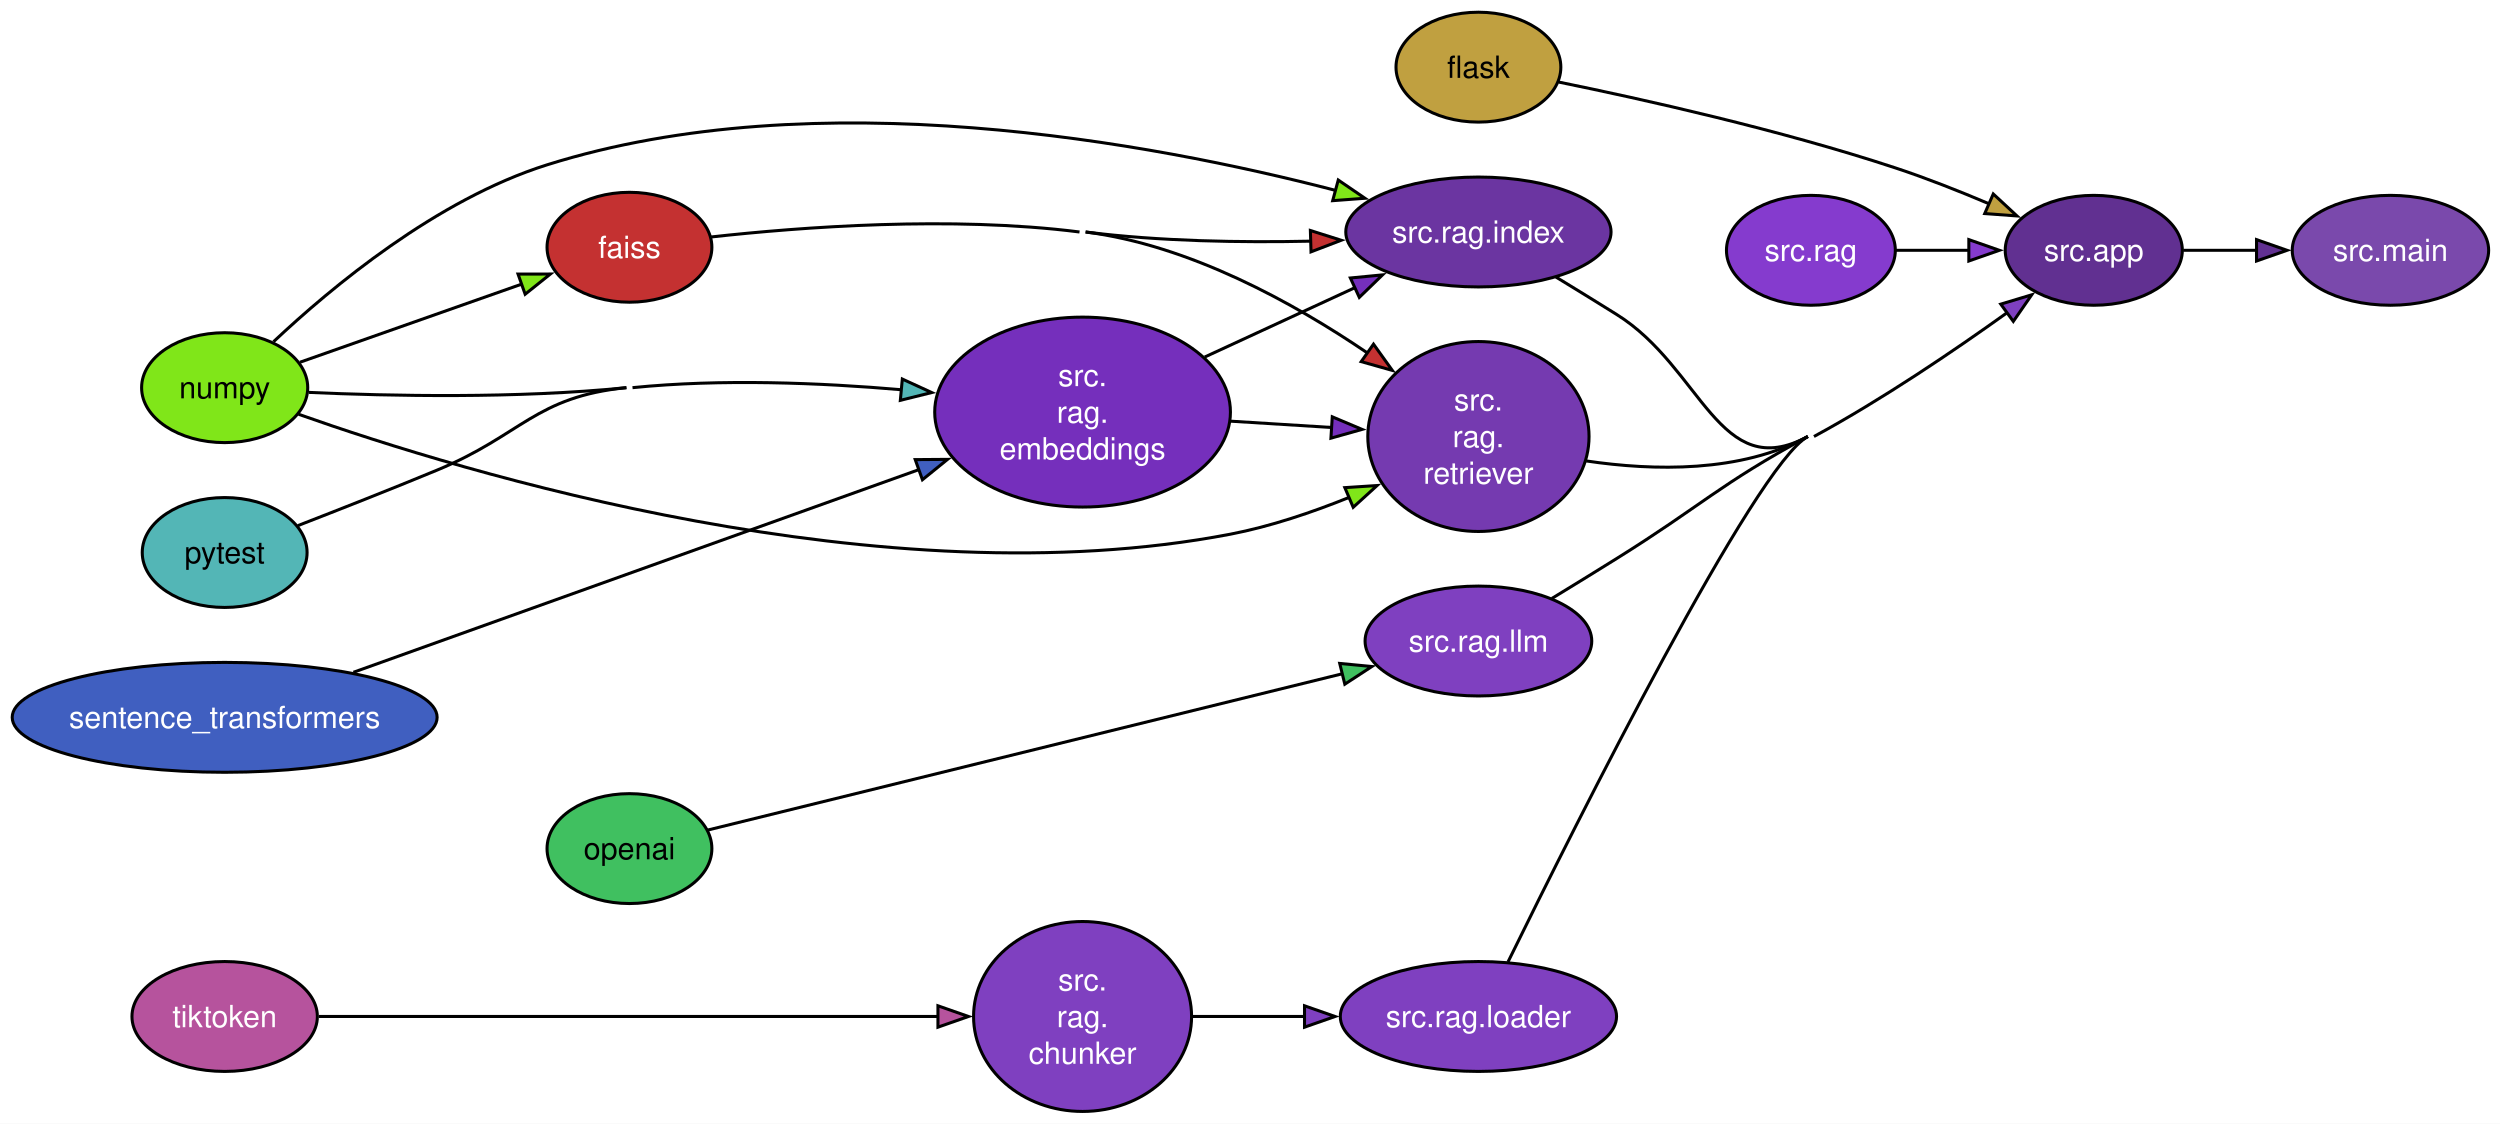
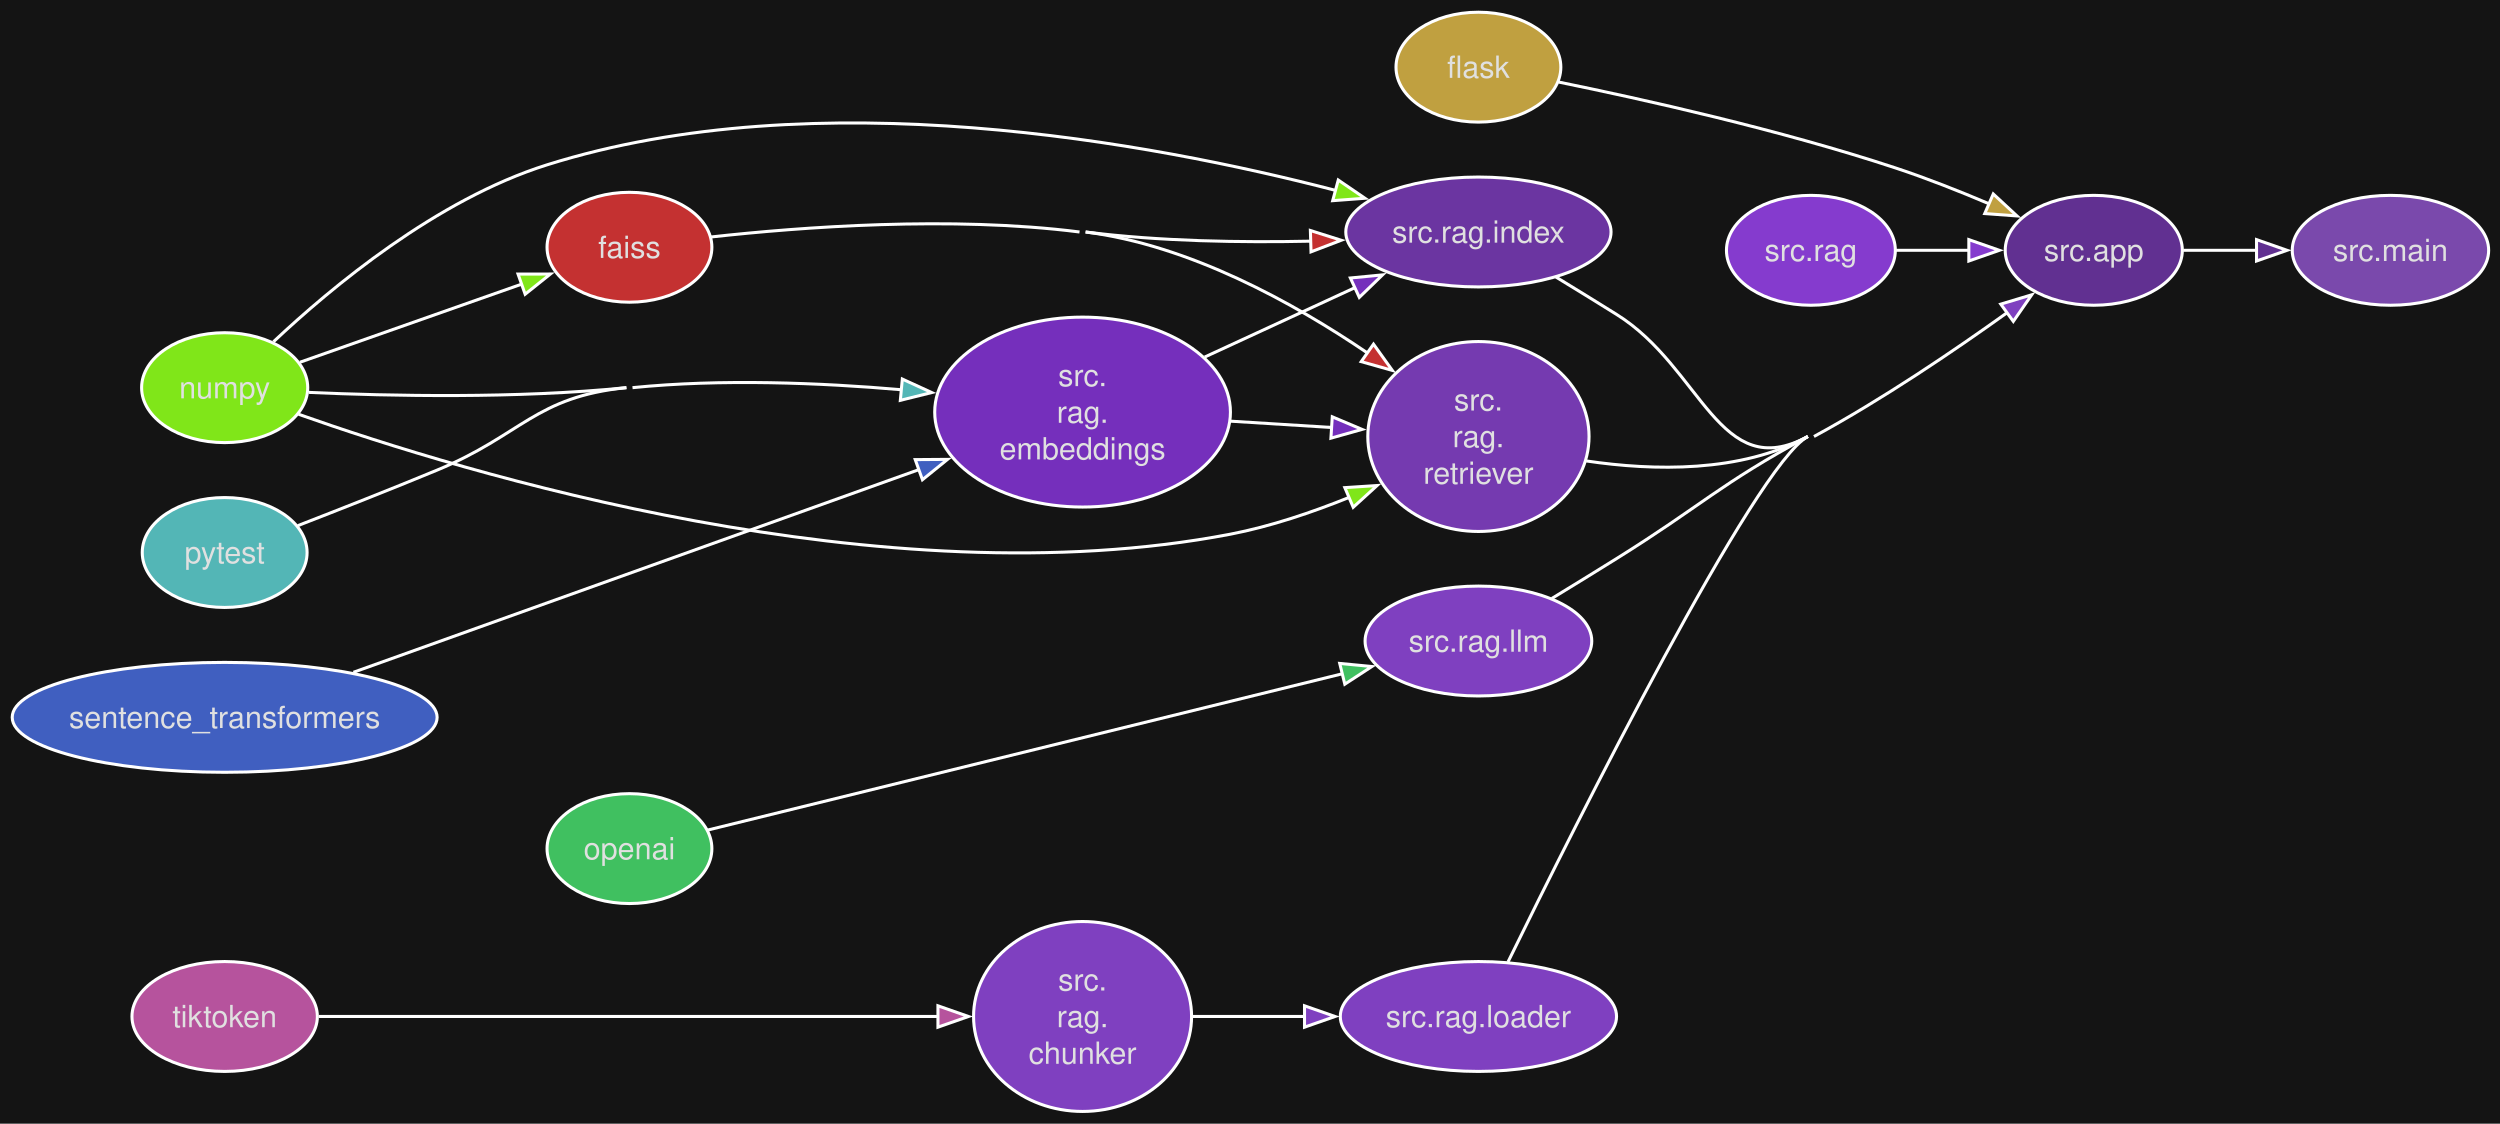
- <svg xmlns="http://www.w3.org/2000/svg" width="819pt" height="368pt" viewBox="0.00 0.00 819.00 368.00">
+ <svg xmlns="http://www.w3.org/2000/svg" style="background-color:#141414" width="819pt" height="368pt" viewBox="0.00 0.00 819.00 368.00">
  <g id="graph0" class="graph" transform="scale(1 1) rotate(0) translate(4 364.11)">
    <style>.edge&gt;path:hover{stroke-width:8}</style>
-     <polygon fill="white" stroke="none" points="-4,4 -4,-364.11 815.28,-364.11 815.28,4 -4,4" />
+     <polygon fill="#141414" stroke="none" points="-4,4 -4,-364.11 815.28,-364.11 815.28,4 -4,4" />
    <g id="node1" class="node">
      <style>.edge&gt;path:hover{stroke-width:8}</style>
-       <ellipse fill="#c43131" stroke="black" cx="202.21" cy="-283.11" rx="27" ry="18" />
-       <text xml:space="preserve" text-anchor="middle" x="202.21" y="-279.61" font-family="Helvetica,sans-Serif" font-size="10.00" fill="#ffffff">faiss</text>
+       <ellipse fill="#c43131" stroke="#ffffff" cx="202.21" cy="-283.11" rx="27" ry="18" />
+       <text xml:space="preserve" text-anchor="middle" x="202.21" y="-279.61" font-family="Helvetica,sans-Serif" font-size="10.00" fill="#e0e0e0">faiss</text>
    </g>
    <g id="node12" class="node">
      <style>.edge&gt;path:hover{stroke-width:8}</style>
-       <ellipse fill="#6b35a1" stroke="black" cx="480.33" cy="-288.11" rx="43.45" ry="18" />
-       <text xml:space="preserve" text-anchor="middle" x="480.33" y="-284.61" font-family="Helvetica,sans-Serif" font-size="10.00" fill="#ffffff">src.rag.index</text>
+       <ellipse fill="#6b35a1" stroke="#ffffff" cx="480.33" cy="-288.11" rx="43.45" ry="18" />
+       <text xml:space="preserve" text-anchor="middle" x="480.33" y="-284.61" font-family="Helvetica,sans-Serif" font-size="10.00" fill="#e0e0e0">src.rag.index</text>
    </g>
    <g id="edge1" class="edge">
      <style>.edge&gt;path:hover{stroke-width:8}</style>
-       <path fill="none" stroke="black" d="M351.65,-288.11C375.82,-285.04 402.78,-284.61 425.67,-285.11" />
-       <polygon fill="#c43131" stroke="black" points="425.28,-288.6 435.38,-285.4 425.49,-281.61 425.28,-288.6" />
+       <path fill="none" stroke="#ffffff" d="M351.65,-288.11C375.82,-285.04 402.78,-284.61 425.67,-285.11" />
+       <polygon fill="#c43131" stroke="#ffffff" points="425.28,-288.6 435.38,-285.4 425.49,-281.61 425.28,-288.6" />
    </g>
    <g id="node15" class="node">
      <style>.edge&gt;path:hover{stroke-width:8}</style>
-       <ellipse fill="#753ab0" stroke="black" cx="480.33" cy="-221.11" rx="36.24" ry="31.11" />
-       <text xml:space="preserve" text-anchor="middle" x="480.33" y="-229.61" font-family="Helvetica,sans-Serif" font-size="10.00" fill="#ffffff">src.</text>
-       <text xml:space="preserve" text-anchor="middle" x="480.33" y="-217.61" font-family="Helvetica,sans-Serif" font-size="10.00" fill="#ffffff">rag.</text>
-       <text xml:space="preserve" text-anchor="middle" x="480.33" y="-205.61" font-family="Helvetica,sans-Serif" font-size="10.00" fill="#ffffff">retriever</text>
+       <ellipse fill="#753ab0" stroke="#ffffff" cx="480.33" cy="-221.11" rx="36.24" ry="31.11" />
+       <text xml:space="preserve" text-anchor="middle" x="480.33" y="-229.61" font-family="Helvetica,sans-Serif" font-size="10.00" fill="#e0e0e0">src.</text>
+       <text xml:space="preserve" text-anchor="middle" x="480.33" y="-217.61" font-family="Helvetica,sans-Serif" font-size="10.00" fill="#e0e0e0">rag.</text>
+       <text xml:space="preserve" text-anchor="middle" x="480.33" y="-205.61" font-family="Helvetica,sans-Serif" font-size="10.00" fill="#e0e0e0">retriever</text>
    </g>
    <g id="edge2" class="edge">
      <style>.edge&gt;path:hover{stroke-width:8}</style>
-       <path fill="none" stroke="black" d="M351.65,-288.11C385.63,-283.79 419.76,-264.95 444.18,-248.34" />
-       <polygon fill="#c43131" stroke="black" points="445.96,-251.37 452.13,-242.76 441.93,-245.64 445.96,-251.37" />
-       <path fill="none" stroke="black" d="M228.98,-286.48C258.32,-289.73 307.63,-293.45 349.65,-288.11" />
+       <path fill="none" stroke="#ffffff" d="M351.65,-288.11C385.63,-283.79 419.76,-264.95 444.18,-248.34" />
+       <polygon fill="#c43131" stroke="#ffffff" points="445.96,-251.37 452.13,-242.76 441.93,-245.64 445.96,-251.37" />
+       <path fill="none" stroke="#ffffff" d="M228.98,-286.48C258.32,-289.73 307.63,-293.45 349.65,-288.11" />
    </g>
    <g id="node2" class="node">
      <style>.edge&gt;path:hover{stroke-width:8}</style>
-       <ellipse fill="#c0a040" stroke="black" cx="480.33" cy="-342.11" rx="27" ry="18" />
-       <text xml:space="preserve" text-anchor="middle" x="480.33" y="-338.61" font-family="Helvetica,sans-Serif" font-size="10.00" fill="#000000">flask</text>
+       <ellipse fill="#c0a040" stroke="#ffffff" cx="480.33" cy="-342.11" rx="27" ry="18" />
+       <text xml:space="preserve" text-anchor="middle" x="480.33" y="-338.61" font-family="Helvetica,sans-Serif" font-size="10.00" fill="#e0e0e0">flask</text>
    </g>
    <g id="node7" class="node">
      <style>.edge&gt;path:hover{stroke-width:8}</style>
-       <ellipse fill="#613091" stroke="black" cx="681.92" cy="-282.11" rx="29.01" ry="18" />
-       <text xml:space="preserve" text-anchor="middle" x="681.92" y="-278.61" font-family="Helvetica,sans-Serif" font-size="10.00" fill="#ffffff">src.app</text>
+       <ellipse fill="#613091" stroke="#ffffff" cx="681.92" cy="-282.11" rx="29.01" ry="18" />
+       <text xml:space="preserve" text-anchor="middle" x="681.92" y="-278.61" font-family="Helvetica,sans-Serif" font-size="10.00" fill="#e0e0e0">src.app</text>
    </g>
    <g id="edge3" class="edge">
      <style>.edge&gt;path:hover{stroke-width:8}</style>
-       <path fill="none" stroke="black" d="M506.66,-337.22C534.15,-331.61 579.18,-321.57 616.91,-309.11 627.06,-305.76 637.86,-301.49 647.63,-297.34" />
-       <polygon fill="#c0a040" stroke="black" points="648.99,-300.57 656.76,-293.37 646.2,-294.15 648.99,-300.57" />
+       <path fill="none" stroke="#ffffff" d="M506.66,-337.22C534.15,-331.61 579.18,-321.57 616.91,-309.11 627.06,-305.76 637.86,-301.49 647.63,-297.34" />
+       <polygon fill="#c0a040" stroke="#ffffff" points="648.99,-300.57 656.76,-293.37 646.2,-294.15 648.99,-300.57" />
    </g>
    <g id="node3" class="node">
      <style>.edge&gt;path:hover{stroke-width:8}</style>
-       <ellipse fill="#80e619" stroke="black" cx="69.6" cy="-237.11" rx="27.21" ry="18" />
-       <text xml:space="preserve" text-anchor="middle" x="69.6" y="-233.61" font-family="Helvetica,sans-Serif" font-size="10.00" fill="#000000">numpy</text>
+       <ellipse fill="#80e619" stroke="#ffffff" cx="69.6" cy="-237.11" rx="27.21" ry="18" />
+       <text xml:space="preserve" text-anchor="middle" x="69.6" y="-233.61" font-family="Helvetica,sans-Serif" font-size="10.00" fill="#e0e0e0">numpy</text>
    </g>
    <g id="edge4" class="edge">
      <style>.edge&gt;path:hover{stroke-width:8}</style>
-       <path fill="none" stroke="black" d="M94.26,-245.44C114.6,-252.61 144.19,-263.03 167.1,-271.1" />
-       <polygon fill="#80e619" stroke="black" points="165.71,-274.32 176.31,-274.34 168.04,-267.72 165.71,-274.32" />
+       <path fill="none" stroke="#ffffff" d="M94.26,-245.44C114.6,-252.61 144.19,-263.03 167.1,-271.1" />
+       <polygon fill="#80e619" stroke="#ffffff" points="165.71,-274.32 176.31,-274.34 168.04,-267.72 165.71,-274.32" />
    </g>
    <g id="node11" class="node">
      <style>.edge&gt;path:hover{stroke-width:8}</style>
-       <ellipse fill="#752fbc" stroke="black" cx="350.65" cy="-229.11" rx="48.44" ry="31.11" />
-       <text xml:space="preserve" text-anchor="middle" x="350.65" y="-237.61" font-family="Helvetica,sans-Serif" font-size="10.00" fill="#ffffff">src.</text>
-       <text xml:space="preserve" text-anchor="middle" x="350.65" y="-225.61" font-family="Helvetica,sans-Serif" font-size="10.00" fill="#ffffff">rag.</text>
-       <text xml:space="preserve" text-anchor="middle" x="350.65" y="-213.61" font-family="Helvetica,sans-Serif" font-size="10.00" fill="#ffffff">embeddings</text>
+       <ellipse fill="#752fbc" stroke="#ffffff" cx="350.65" cy="-229.11" rx="48.44" ry="31.11" />
+       <text xml:space="preserve" text-anchor="middle" x="350.65" y="-237.61" font-family="Helvetica,sans-Serif" font-size="10.00" fill="#e0e0e0">src.</text>
+       <text xml:space="preserve" text-anchor="middle" x="350.65" y="-225.61" font-family="Helvetica,sans-Serif" font-size="10.00" fill="#e0e0e0">rag.</text>
+       <text xml:space="preserve" text-anchor="middle" x="350.65" y="-213.61" font-family="Helvetica,sans-Serif" font-size="10.00" fill="#e0e0e0">embeddings</text>
    </g>
    <g id="edge5" class="edge">
      <style>.edge&gt;path:hover{stroke-width:8}</style>
-       <path fill="none" stroke="black" d="M97.2,-235.56C123.64,-234.37 165.34,-233.5 201.21,-237.11" />
+       <path fill="none" stroke="#ffffff" d="M97.2,-235.56C123.64,-234.37 165.34,-233.5 201.21,-237.11" />
    </g>
    <g id="edge6" class="edge">
      <style>.edge&gt;path:hover{stroke-width:8}</style>
-       <path fill="none" stroke="black" d="M85.6,-252.16C104.55,-270 139.08,-298.75 175.21,-310.11 263.45,-337.86 372.92,-317.48 433.53,-301.74" />
-       <polygon fill="#80e619" stroke="black" points="434.41,-305.13 443.16,-299.16 432.59,-298.37 434.41,-305.13" />
+       <path fill="none" stroke="#ffffff" d="M85.6,-252.16C104.55,-270 139.08,-298.75 175.21,-310.11 263.45,-337.86 372.92,-317.48 433.53,-301.74" />
+       <polygon fill="#80e619" stroke="#ffffff" points="434.41,-305.13 443.16,-299.16 432.59,-298.37 434.41,-305.13" />
    </g>
    <g id="edge7" class="edge">
      <style>.edge&gt;path:hover{stroke-width:8}</style>
-       <path fill="none" stroke="black" d="M93.82,-228.39C147.7,-209.32 285.32,-167.27 399.08,-189.11 412.19,-191.63 425.87,-196.26 438.15,-201.23" />
-       <polygon fill="#80e619" stroke="black" points="436.57,-204.36 447.14,-205.05 439.31,-197.92 436.57,-204.36" />
+       <path fill="none" stroke="#ffffff" d="M93.82,-228.39C147.7,-209.32 285.32,-167.27 399.08,-189.11 412.19,-191.63 425.87,-196.26 438.15,-201.23" />
+       <polygon fill="#80e619" stroke="#ffffff" points="436.57,-204.36 447.14,-205.05 439.31,-197.92 436.57,-204.36" />
    </g>
    <g id="node4" class="node">
      <style>.edge&gt;path:hover{stroke-width:8}</style>
-       <ellipse fill="#40c060" stroke="black" cx="202.21" cy="-86.11" rx="27" ry="18" />
-       <text xml:space="preserve" text-anchor="middle" x="202.21" y="-82.61" font-family="Helvetica,sans-Serif" font-size="10.00" fill="#000000">openai</text>
+       <ellipse fill="#40c060" stroke="#ffffff" cx="202.21" cy="-86.11" rx="27" ry="18" />
+       <text xml:space="preserve" text-anchor="middle" x="202.21" y="-82.61" font-family="Helvetica,sans-Serif" font-size="10.00" fill="#e0e0e0">openai</text>
    </g>
    <g id="node13" class="node">
      <style>.edge&gt;path:hover{stroke-width:8}</style>
-       <ellipse fill="#7f40c0" stroke="black" cx="480.33" cy="-154.11" rx="37.13" ry="18" />
-       <text xml:space="preserve" text-anchor="middle" x="480.33" y="-150.61" font-family="Helvetica,sans-Serif" font-size="10.00" fill="#ffffff">src.rag.llm</text>
+       <ellipse fill="#7f40c0" stroke="#ffffff" cx="480.33" cy="-154.11" rx="37.13" ry="18" />
+       <text xml:space="preserve" text-anchor="middle" x="480.33" y="-150.61" font-family="Helvetica,sans-Serif" font-size="10.00" fill="#e0e0e0">src.rag.llm</text>
    </g>
    <g id="edge8" class="edge">
      <style>.edge&gt;path:hover{stroke-width:8}</style>
-       <path fill="none" stroke="black" d="M227.71,-92.15C274.49,-103.67 377.05,-128.92 435.77,-143.39" />
-       <polygon fill="#40c060" stroke="black" points="434.89,-146.77 445.43,-145.76 436.56,-139.97 434.89,-146.77" />
+       <path fill="none" stroke="#ffffff" d="M227.71,-92.15C274.49,-103.67 377.05,-128.92 435.77,-143.39" />
+       <polygon fill="#40c060" stroke="#ffffff" points="434.89,-146.77 445.43,-145.76 436.56,-139.97 434.89,-146.77" />
    </g>
    <g id="node5" class="node">
      <style>.edge&gt;path:hover{stroke-width:8}</style>
-       <ellipse fill="#53b6b6" stroke="black" cx="69.6" cy="-183.11" rx="27" ry="18" />
-       <text xml:space="preserve" text-anchor="middle" x="69.6" y="-179.61" font-family="Helvetica,sans-Serif" font-size="10.00" fill="#000000">pytest</text>
+       <ellipse fill="#53b6b6" stroke="#ffffff" cx="69.6" cy="-183.11" rx="27" ry="18" />
+       <text xml:space="preserve" text-anchor="middle" x="69.6" y="-179.61" font-family="Helvetica,sans-Serif" font-size="10.00" fill="#e0e0e0">pytest</text>
    </g>
    <g id="edge9" class="edge">
      <style>.edge&gt;path:hover{stroke-width:8}</style>
-       <path fill="none" stroke="black" d="M93.56,-191.91C106.92,-197.09 124.07,-203.84 139.21,-210.11 166.98,-221.62 171.31,-234.1 201.21,-237.11" />
-       <path fill="none" stroke="black" d="M203.21,-237.11C232.25,-240.04 264.64,-238.74 291.56,-236.41" />
-       <polygon fill="#53b6b6" stroke="black" points="291.6,-239.93 301.23,-235.51 290.95,-232.96 291.6,-239.93" />
+       <path fill="none" stroke="#ffffff" d="M93.56,-191.91C106.92,-197.09 124.07,-203.84 139.21,-210.11 166.98,-221.62 171.31,-234.1 201.21,-237.11" />
+       <path fill="none" stroke="#ffffff" d="M203.21,-237.11C232.25,-240.04 264.64,-238.74 291.56,-236.41" />
+       <polygon fill="#53b6b6" stroke="#ffffff" points="291.6,-239.93 301.23,-235.51 290.95,-232.96 291.6,-239.93" />
    </g>
    <g id="node6" class="node">
      <style>.edge&gt;path:hover{stroke-width:8}</style>
-       <ellipse fill="#405fc0" stroke="black" cx="69.6" cy="-129.11" rx="69.6" ry="18" />
-       <text xml:space="preserve" text-anchor="middle" x="69.6" y="-125.61" font-family="Helvetica,sans-Serif" font-size="10.00" fill="#ffffff">sentence_transformers</text>
+       <ellipse fill="#405fc0" stroke="#ffffff" cx="69.6" cy="-129.11" rx="69.6" ry="18" />
+       <text xml:space="preserve" text-anchor="middle" x="69.6" y="-125.61" font-family="Helvetica,sans-Serif" font-size="10.00" fill="#e0e0e0">sentence_transformers</text>
    </g>
    <g id="edge10" class="edge">
      <style>.edge&gt;path:hover{stroke-width:8}</style>
-       <path fill="none" stroke="black" d="M111.78,-143.87C160.99,-161.51 243.43,-191.05 297.17,-210.31" />
-       <polygon fill="#405fc0" stroke="black" points="295.83,-213.54 306.42,-213.62 298.19,-206.95 295.83,-213.54" />
+       <path fill="none" stroke="#ffffff" d="M111.78,-143.87C160.99,-161.51 243.43,-191.05 297.17,-210.31" />
+       <polygon fill="#405fc0" stroke="#ffffff" points="295.83,-213.54 306.42,-213.62 298.19,-206.95 295.83,-213.54" />
    </g>
    <g id="node8" class="node">
      <style>.edge&gt;path:hover{stroke-width:8}</style>
-       <ellipse fill="#7a49ac" stroke="black" cx="779.11" cy="-282.11" rx="32.17" ry="18" />
-       <text xml:space="preserve" text-anchor="middle" x="779.11" y="-278.61" font-family="Helvetica,sans-Serif" font-size="10.00" fill="#ffffff">src.main</text>
+       <ellipse fill="#7a49ac" stroke="#ffffff" cx="779.11" cy="-282.11" rx="32.17" ry="18" />
+       <text xml:space="preserve" text-anchor="middle" x="779.11" y="-278.61" font-family="Helvetica,sans-Serif" font-size="10.00" fill="#e0e0e0">src.main</text>
    </g>
    <g id="edge11" class="edge">
      <style>.edge&gt;path:hover{stroke-width:8}</style>
-       <path fill="none" stroke="black" d="M711.22,-282.11C718.82,-282.11 727.21,-282.11 735.4,-282.11" />
-       <polygon fill="#613091" stroke="black" points="735.24,-285.61 745.24,-282.11 735.24,-278.61 735.24,-285.61" />
+       <path fill="none" stroke="#ffffff" d="M711.22,-282.11C718.82,-282.11 727.21,-282.11 735.4,-282.11" />
+       <polygon fill="#613091" stroke="#ffffff" points="735.24,-285.61 745.24,-282.11 735.24,-278.61 735.24,-285.61" />
    </g>
    <g id="node9" class="node">
      <style>.edge&gt;path:hover{stroke-width:8}</style>
-       <ellipse fill="#853bce" stroke="black" cx="589.25" cy="-282.11" rx="27.66" ry="18" />
-       <text xml:space="preserve" text-anchor="middle" x="589.25" y="-278.61" font-family="Helvetica,sans-Serif" font-size="10.00" fill="#ffffff">src.rag</text>
+       <ellipse fill="#853bce" stroke="#ffffff" cx="589.25" cy="-282.11" rx="27.66" ry="18" />
+       <text xml:space="preserve" text-anchor="middle" x="589.25" y="-278.61" font-family="Helvetica,sans-Serif" font-size="10.00" fill="#e0e0e0">src.rag</text>
    </g>
    <g id="edge12" class="edge">
      <style>.edge&gt;path:hover{stroke-width:8}</style>
-       <path fill="none" stroke="black" d="M616.96,-282.11C624.56,-282.11 633,-282.11 641.2,-282.11" />
-       <polygon fill="#853bce" stroke="black" points="640.99,-285.61 650.99,-282.11 640.99,-278.61 640.99,-285.61" />
+       <path fill="none" stroke="#ffffff" d="M616.96,-282.11C624.56,-282.11 633,-282.11 641.2,-282.11" />
+       <polygon fill="#853bce" stroke="#ffffff" points="640.99,-285.61 650.99,-282.11 640.99,-278.61 640.99,-285.61" />
    </g>
    <g id="node10" class="node">
      <style>.edge&gt;path:hover{stroke-width:8}</style>
-       <ellipse fill="#7f40c0" stroke="black" cx="350.65" cy="-31.11" rx="35.71" ry="31.11" />
-       <text xml:space="preserve" text-anchor="middle" x="350.65" y="-39.61" font-family="Helvetica,sans-Serif" font-size="10.00" fill="#ffffff">src.</text>
-       <text xml:space="preserve" text-anchor="middle" x="350.65" y="-27.61" font-family="Helvetica,sans-Serif" font-size="10.00" fill="#ffffff">rag.</text>
-       <text xml:space="preserve" text-anchor="middle" x="350.65" y="-15.61" font-family="Helvetica,sans-Serif" font-size="10.00" fill="#ffffff">chunker</text>
+       <ellipse fill="#7f40c0" stroke="#ffffff" cx="350.65" cy="-31.11" rx="35.71" ry="31.11" />
+       <text xml:space="preserve" text-anchor="middle" x="350.65" y="-39.61" font-family="Helvetica,sans-Serif" font-size="10.00" fill="#e0e0e0">src.</text>
+       <text xml:space="preserve" text-anchor="middle" x="350.65" y="-27.61" font-family="Helvetica,sans-Serif" font-size="10.00" fill="#e0e0e0">rag.</text>
+       <text xml:space="preserve" text-anchor="middle" x="350.65" y="-15.61" font-family="Helvetica,sans-Serif" font-size="10.00" fill="#e0e0e0">chunker</text>
    </g>
    <g id="node14" class="node">
      <style>.edge&gt;path:hover{stroke-width:8}</style>
-       <ellipse fill="#7f40c0" stroke="black" cx="480.33" cy="-31.11" rx="45.25" ry="18" />
-       <text xml:space="preserve" text-anchor="middle" x="480.33" y="-27.61" font-family="Helvetica,sans-Serif" font-size="10.00" fill="#ffffff">src.rag.loader</text>
+       <ellipse fill="#7f40c0" stroke="#ffffff" cx="480.33" cy="-31.11" rx="45.25" ry="18" />
+       <text xml:space="preserve" text-anchor="middle" x="480.33" y="-27.61" font-family="Helvetica,sans-Serif" font-size="10.00" fill="#e0e0e0">src.rag.loader</text>
    </g>
    <g id="edge13" class="edge">
      <style>.edge&gt;path:hover{stroke-width:8}</style>
-       <path fill="none" stroke="black" d="M386.54,-31.11C397.96,-31.11 410.95,-31.11 423.51,-31.11" />
-       <polygon fill="#7f40c0" stroke="black" points="423.36,-34.61 433.36,-31.11 423.36,-27.61 423.36,-34.61" />
+       <path fill="none" stroke="#ffffff" d="M386.54,-31.11C397.96,-31.11 410.95,-31.11 423.51,-31.11" />
+       <polygon fill="#7f40c0" stroke="#ffffff" points="423.36,-34.61 433.36,-31.11 423.36,-27.61 423.36,-34.61" />
    </g>
    <g id="edge14" class="edge">
      <style>.edge&gt;path:hover{stroke-width:8}</style>
-       <path fill="none" stroke="black" d="M390.65,-247.14C406.26,-254.35 424.22,-262.65 439.88,-269.88" />
-       <polygon fill="#752fbc" stroke="black" points="438.38,-273.04 448.92,-274.06 441.31,-266.69 438.38,-273.04" />
+       <path fill="none" stroke="#ffffff" d="M390.65,-247.14C406.26,-254.35 424.22,-262.65 439.88,-269.88" />
+       <polygon fill="#752fbc" stroke="#ffffff" points="438.38,-273.04 448.92,-274.06 441.31,-266.69 438.38,-273.04" />
    </g>
    <g id="edge15" class="edge">
      <style>.edge&gt;path:hover{stroke-width:8}</style>
-       <path fill="none" stroke="black" d="M399.19,-226.13C410.02,-225.46 421.52,-224.73 432.33,-224.06" />
-       <polygon fill="#752fbc" stroke="black" points="432.45,-227.56 442.21,-223.44 432.01,-220.57 432.45,-227.56" />
+       <path fill="none" stroke="#ffffff" d="M399.19,-226.13C410.02,-225.46 421.52,-224.73 432.33,-224.06" />
+       <polygon fill="#752fbc" stroke="#ffffff" points="432.45,-227.56 442.21,-223.44 432.01,-220.57 432.45,-227.56" />
    </g>
    <g id="edge16" class="edge">
      <style>.edge&gt;path:hover{stroke-width:8}</style>
-       <path fill="none" stroke="black" d="M505.73,-273.35C512.2,-269.4 519.17,-265.12 525.58,-261.11 553.61,-243.62 559.2,-205.37 588.25,-221.11" />
+       <path fill="none" stroke="#ffffff" d="M505.73,-273.35C512.2,-269.4 519.17,-265.12 525.58,-261.11 553.61,-243.62 559.2,-205.37 588.25,-221.11" />
    </g>
    <g id="edge17" class="edge">
      <style>.edge&gt;path:hover{stroke-width:8}</style>
-       <path fill="none" stroke="black" d="M504.36,-168.04C511.2,-172.21 518.71,-176.82 525.58,-181.11 553.61,-198.61 559.2,-205.37 588.25,-221.11" />
+       <path fill="none" stroke="#ffffff" d="M504.36,-168.04C511.2,-172.21 518.71,-176.82 525.58,-181.11 553.61,-198.61 559.2,-205.37 588.25,-221.11" />
    </g>
    <g id="edge18" class="edge">
      <style>.edge&gt;path:hover{stroke-width:8}</style>
-       <path fill="none" stroke="black" d="M590.25,-221.11C612.48,-233.17 636.15,-249.21 653.73,-261.82" />
-       <polygon fill="#7f40c0" stroke="black" points="651.45,-264.48 661.59,-267.53 655.56,-258.82 651.45,-264.48" />
-       <path fill="none" stroke="black" d="M490.01,-48.96C512.32,-94.46 571.11,-211.82 588.25,-221.11" />
+       <path fill="none" stroke="#ffffff" d="M590.25,-221.11C612.48,-233.17 636.15,-249.21 653.73,-261.82" />
+       <polygon fill="#7f40c0" stroke="#ffffff" points="651.45,-264.48 661.59,-267.53 655.56,-258.82 651.45,-264.48" />
+       <path fill="none" stroke="#ffffff" d="M490.01,-48.96C512.32,-94.46 571.11,-211.82 588.25,-221.11" />
    </g>
    <g id="edge19" class="edge">
      <style>.edge&gt;path:hover{stroke-width:8}</style>
-       <path fill="none" stroke="black" d="M515.64,-213.11C537.69,-209.83 566.22,-209.17 588.25,-221.11" />
+       <path fill="none" stroke="#ffffff" d="M515.64,-213.11C537.69,-209.83 566.22,-209.17 588.25,-221.11" />
    </g>
    <g id="node16" class="node">
      <style>.edge&gt;path:hover{stroke-width:8}</style>
-       <ellipse fill="#b6539d" stroke="black" cx="69.6" cy="-31.11" rx="30.37" ry="18" />
-       <text xml:space="preserve" text-anchor="middle" x="69.6" y="-27.61" font-family="Helvetica,sans-Serif" font-size="10.00" fill="#ffffff">tiktoken</text>
+       <ellipse fill="#b6539d" stroke="#ffffff" cx="69.6" cy="-31.11" rx="30.37" ry="18" />
+       <text xml:space="preserve" text-anchor="middle" x="69.6" y="-27.61" font-family="Helvetica,sans-Serif" font-size="10.00" fill="#e0e0e0">tiktoken</text>
    </g>
    <g id="edge20" class="edge">
      <style>.edge&gt;path:hover{stroke-width:8}</style>
-       <path fill="none" stroke="black" d="M100.47,-31.11C149.13,-31.11 245.89,-31.11 303.47,-31.11" />
-       <polygon fill="#b6539d" stroke="black" points="303.27,-34.61 313.27,-31.11 303.27,-27.61 303.27,-34.61" />
+       <path fill="none" stroke="#ffffff" d="M100.47,-31.11C149.13,-31.11 245.89,-31.11 303.47,-31.11" />
+       <polygon fill="#b6539d" stroke="#ffffff" points="303.27,-34.61 313.27,-31.11 303.27,-27.61 303.27,-34.61" />
    </g>
  </g>
</svg>
